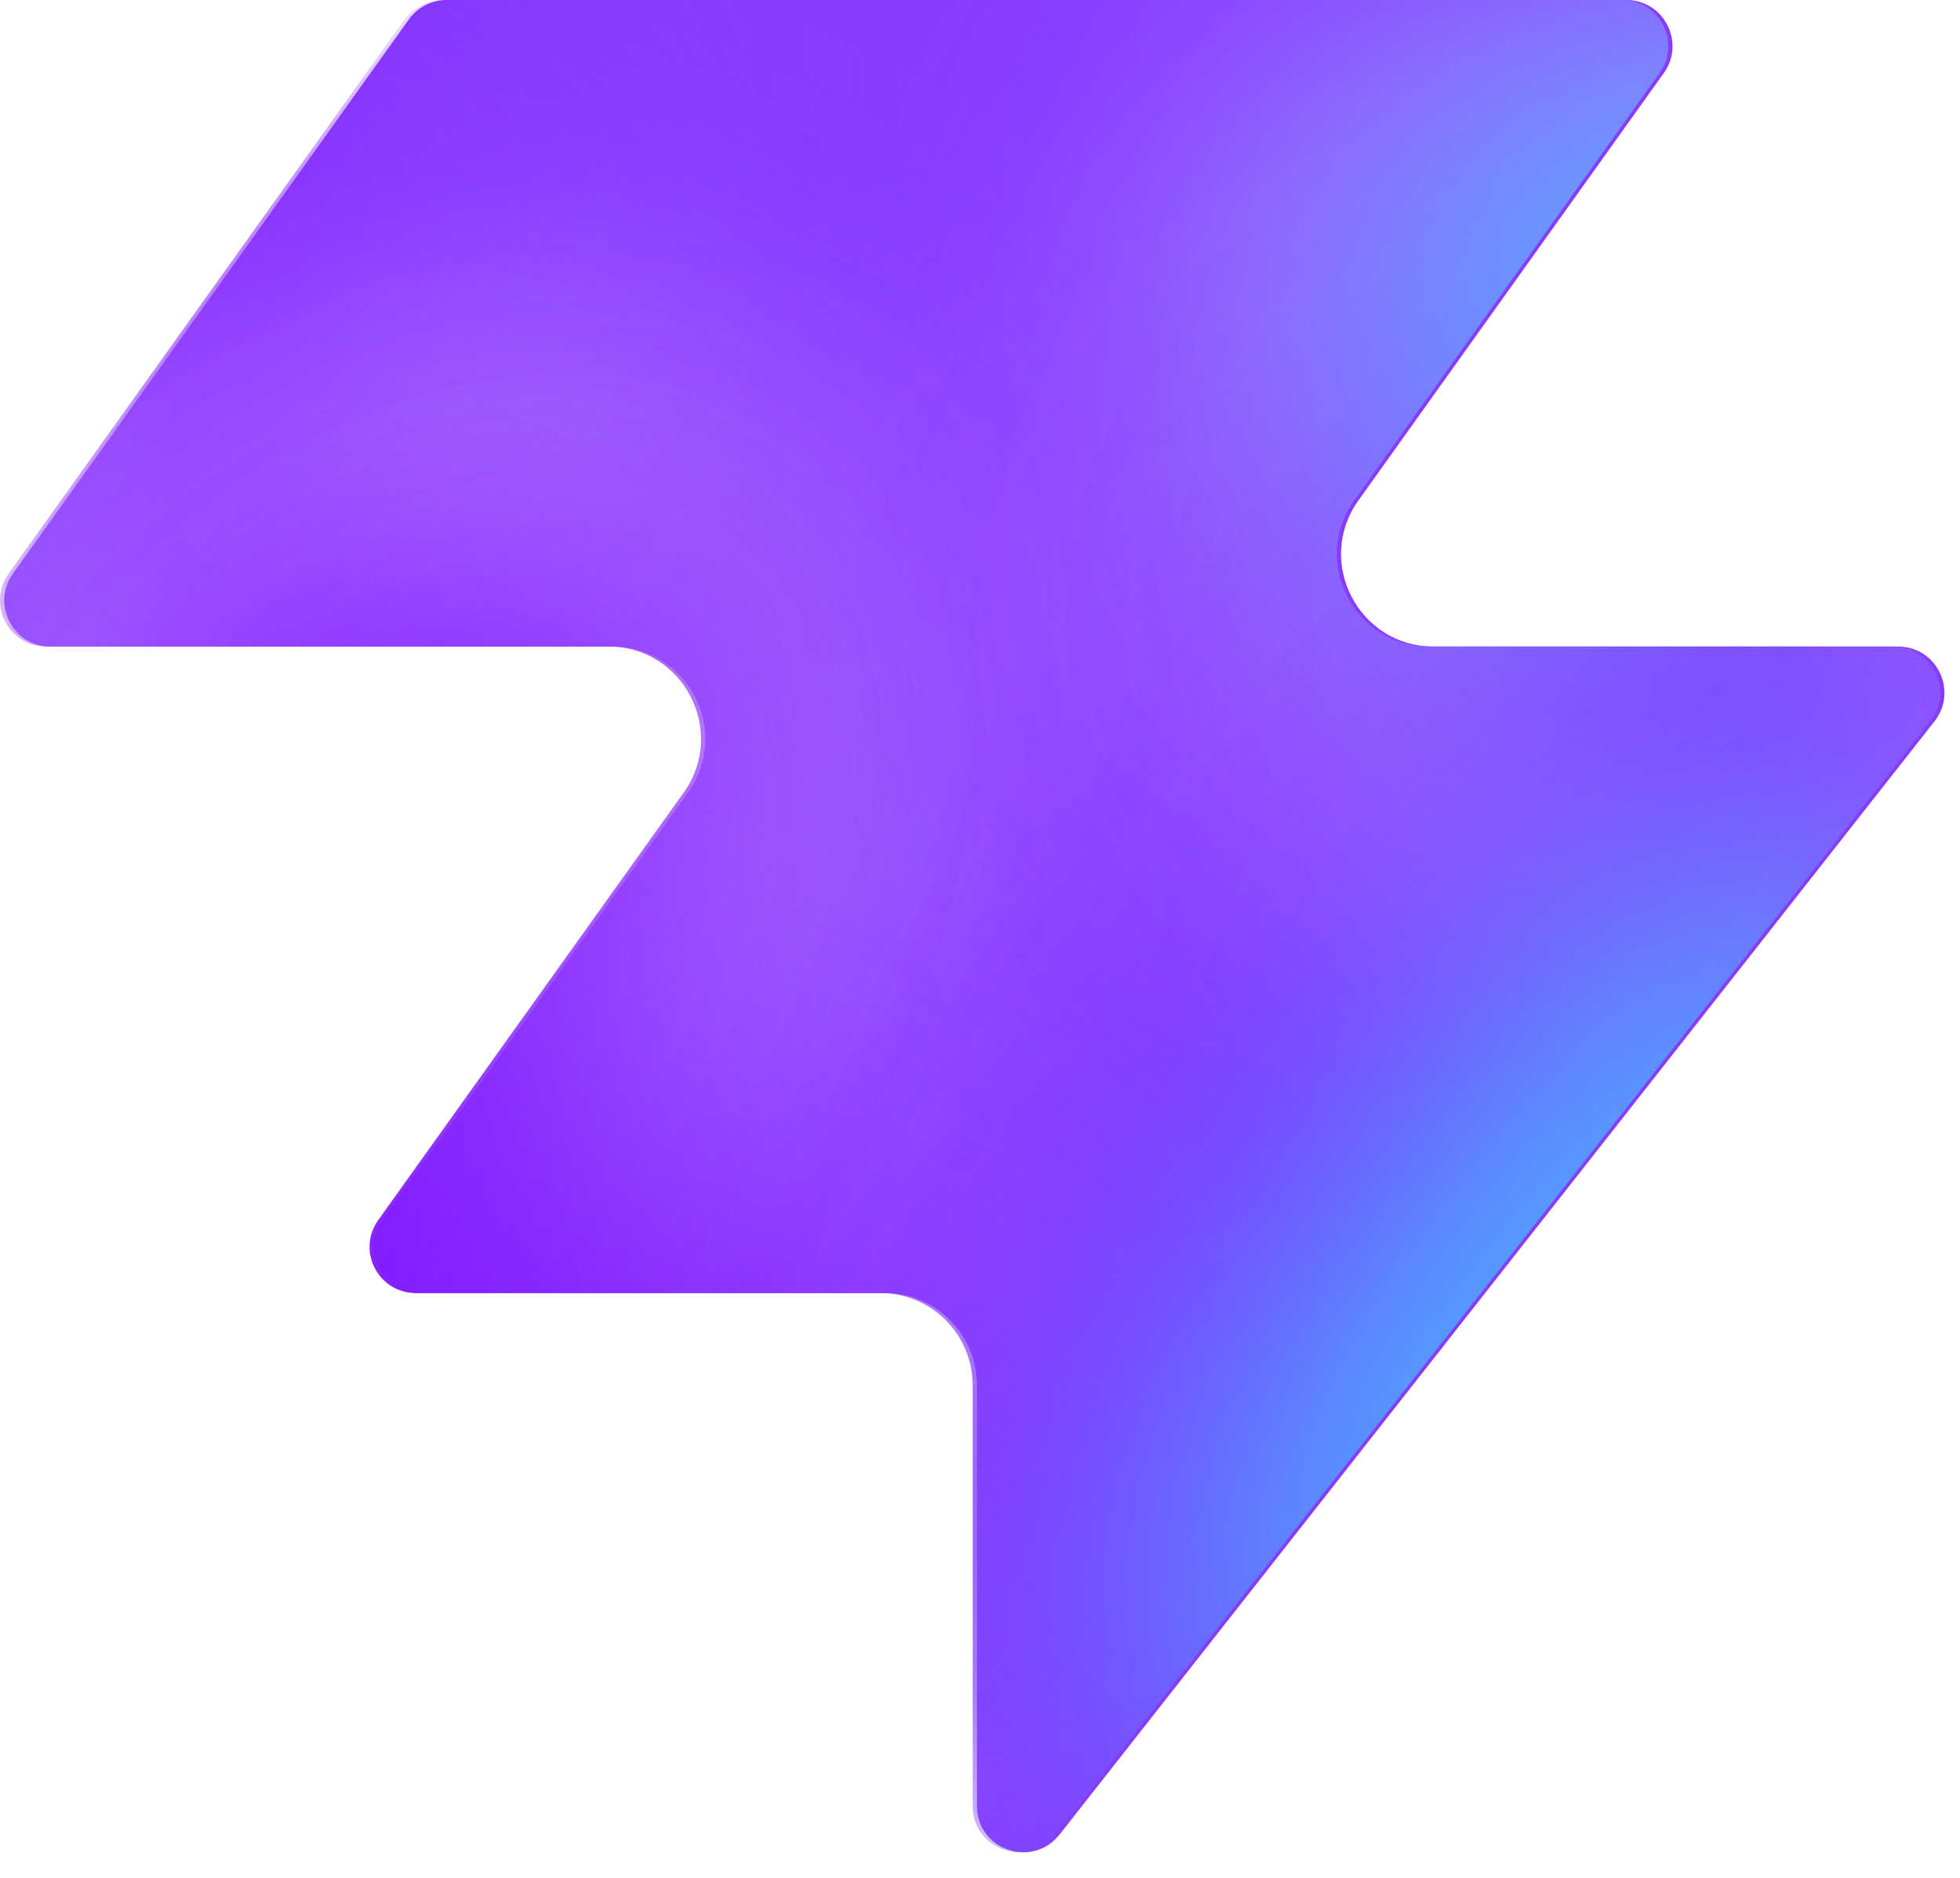
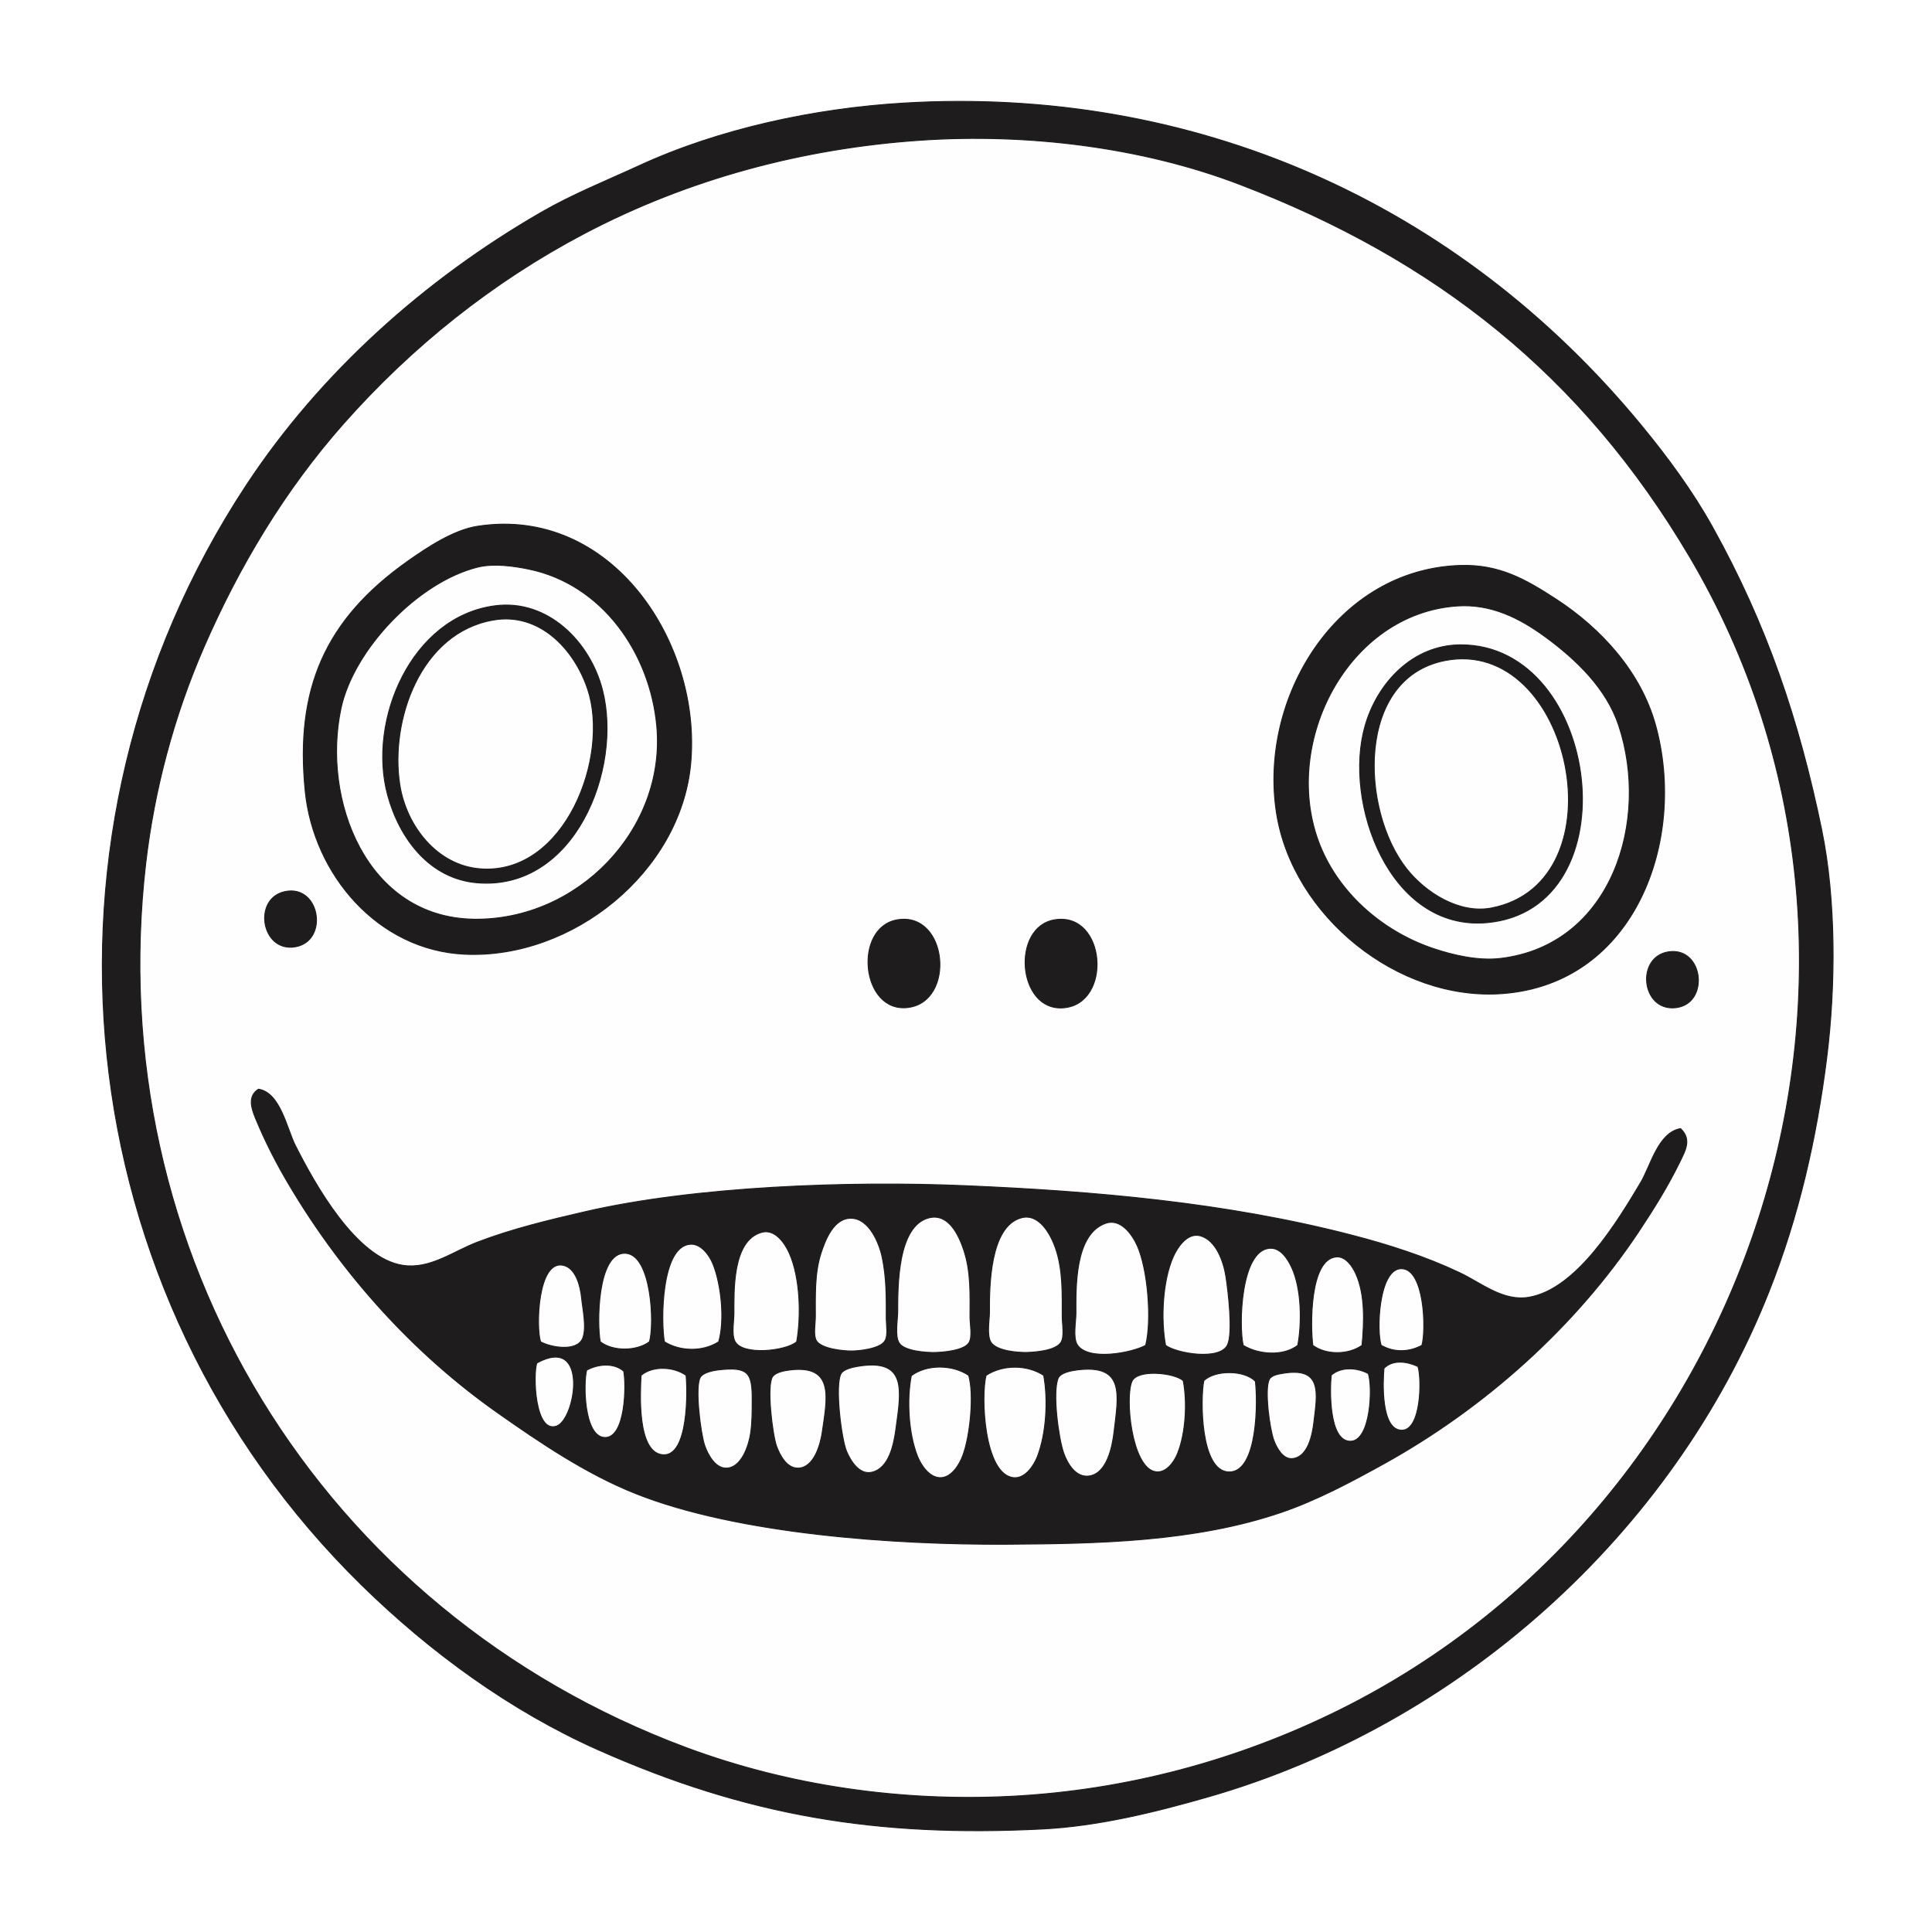
- <svg xmlns="http://www.w3.org/2000/svg" width="48" height="46" fill="none" viewBox="0 0 48 46">
-   <path fill="#863bff" d="M25.946 44.938c-.664.845-2.021.375-2.021-.698V33.937a2.26 2.26 0 0 0-2.262-2.262H10.287c-.92 0-1.456-1.04-.92-1.788l7.48-10.471c1.07-1.497 0-3.578-1.842-3.578H1.237c-.92 0-1.456-1.04-.92-1.788L10.013.474c.214-.297.556-.474.92-.474h28.894c.92 0 1.456 1.04.92 1.788l-7.48 10.471c-1.07 1.498 0 3.579 1.842 3.579h11.377c.943 0 1.473 1.088.89 1.83L25.947 44.94z" style="fill:#863bff;fill:color(display-p3 .525 .23 1);fill-opacity:1" />
-   <mask id="a" width="48" height="46" x="0" y="0" maskUnits="userSpaceOnUse" style="mask-type:alpha">
-     <path fill="#000" d="M25.842 44.938c-.664.844-2.021.375-2.021-.698V33.937a2.26 2.26 0 0 0-2.262-2.262H10.183c-.92 0-1.456-1.04-.92-1.788l7.48-10.471c1.07-1.498 0-3.579-1.842-3.579H1.133c-.92 0-1.456-1.04-.92-1.787L9.91.473c.214-.297.556-.474.92-.474h28.894c.92 0 1.456 1.04.92 1.788l-7.48 10.471c-1.07 1.498 0 3.578 1.842 3.578h11.377c.943 0 1.473 1.088.89 1.832L25.843 44.94z" style="fill:#000;fill-opacity:1" />
-   </mask>
-   <g mask="url(#a)">
-     <g filter="url(#b)">
-       <ellipse cx="5.508" cy="14.704" fill="#ede6ff" rx="5.508" ry="14.704" style="fill:#ede6ff;fill:color(display-p3 .927 .903 1);fill-opacity:1" transform="matrix(.00324 1 1 -.00324 -4.47 31.516)" />
-     </g>
-     <g filter="url(#c)">
-       <ellipse cx="10.399" cy="29.851" fill="#ede6ff" rx="10.399" ry="29.851" style="fill:#ede6ff;fill:color(display-p3 .927 .903 1);fill-opacity:1" transform="matrix(.00324 1 1 -.00324 -39.328 7.883)" />
-     </g>
-     <g filter="url(#d)">
-       <ellipse cx="5.508" cy="30.487" fill="#7e14ff" rx="5.508" ry="30.487" style="fill:#7e14ff;fill:color(display-p3 .492 .077 1);fill-opacity:1" transform="rotate(89.814 -25.913 -14.639)scale(1 -1)" />
-     </g>
-     <g filter="url(#e)">
-       <ellipse cx="5.508" cy="30.599" fill="#7e14ff" rx="5.508" ry="30.599" style="fill:#7e14ff;fill:color(display-p3 .492 .077 1);fill-opacity:1" transform="rotate(89.814 -32.644 -3.334)scale(1 -1)" />
-     </g>
-     <g filter="url(#f)">
-       <ellipse cx="5.508" cy="30.599" fill="#7e14ff" rx="5.508" ry="30.599" style="fill:#7e14ff;fill:color(display-p3 .492 .077 1);fill-opacity:1" transform="matrix(.00324 1 1 -.00324 -34.34 30.47)" />
-     </g>
-     <g filter="url(#g)">
-       <ellipse cx="14.072" cy="22.078" fill="#ede6ff" rx="14.072" ry="22.078" style="fill:#ede6ff;fill:color(display-p3 .927 .903 1);fill-opacity:1" transform="rotate(93.35 24.506 48.493)scale(-1 1)" />
-     </g>
-     <g filter="url(#h)">
-       <ellipse cx="3.47" cy="21.501" fill="#7e14ff" rx="3.47" ry="21.501" style="fill:#7e14ff;fill:color(display-p3 .492 .077 1);fill-opacity:1" transform="rotate(89.009 28.708 47.59)scale(-1 1)" />
-     </g>
-     <g filter="url(#i)">
-       <ellipse cx="3.47" cy="21.501" fill="#7e14ff" rx="3.47" ry="21.501" style="fill:#7e14ff;fill:color(display-p3 .492 .077 1);fill-opacity:1" transform="rotate(89.009 28.708 47.59)scale(-1 1)" />
-     </g>
-     <g filter="url(#j)">
-       <ellipse cx=".387" cy="8.972" fill="#7e14ff" rx="4.407" ry="29.108" style="fill:#7e14ff;fill:color(display-p3 .492 .077 1);fill-opacity:1" transform="rotate(39.51 .387 8.972)" />
-     </g>
-     <g filter="url(#k)">
-       <ellipse cx="47.523" cy="-6.092" fill="#7e14ff" rx="4.407" ry="29.108" style="fill:#7e14ff;fill:color(display-p3 .492 .077 1);fill-opacity:1" transform="rotate(37.892 47.523 -6.092)" />
-     </g>
-     <g filter="url(#l)">
-       <ellipse cx="41.412" cy="6.333" fill="#47bfff" rx="5.971" ry="9.665" style="fill:#47bfff;fill:color(display-p3 .28 .748 1);fill-opacity:1" transform="rotate(37.892 41.412 6.333)" />
-     </g>
-     <g filter="url(#m)">
-       <ellipse cx="-1.879" cy="38.332" fill="#7e14ff" rx="4.407" ry="29.108" style="fill:#7e14ff;fill:color(display-p3 .492 .077 1);fill-opacity:1" transform="rotate(37.892 -1.88 38.332)" />
-     </g>
-     <g filter="url(#n)">
-       <ellipse cx="-1.879" cy="38.332" fill="#7e14ff" rx="4.407" ry="29.108" style="fill:#7e14ff;fill:color(display-p3 .492 .077 1);fill-opacity:1" transform="rotate(37.892 -1.88 38.332)" />
-     </g>
-     <g filter="url(#o)">
-       <ellipse cx="35.651" cy="29.907" fill="#7e14ff" rx="4.407" ry="29.108" style="fill:#7e14ff;fill:color(display-p3 .492 .077 1);fill-opacity:1" transform="rotate(37.892 35.651 29.907)" />
-     </g>
-     <g filter="url(#p)">
-       <ellipse cx="38.418" cy="32.4" fill="#47bfff" rx="5.971" ry="15.297" style="fill:#47bfff;fill:color(display-p3 .28 .748 1);fill-opacity:1" transform="rotate(37.892 38.418 32.4)" />
-     </g>
-   </g>
-   <defs>
-     <filter id="b" width="60.045" height="41.654" x="-19.77" y="16.149" color-interpolation-filters="sRGB" filterUnits="userSpaceOnUse">
-       <feFlood flood-opacity="0" result="BackgroundImageFix" />
-       <feBlend in="SourceGraphic" in2="BackgroundImageFix" result="shape" />
-       <feGaussianBlur result="effect1_foregroundBlur_2002_17158" stdDeviation="7.659" />
-     </filter>
-     <filter id="c" width="90.34" height="51.437" x="-54.613" y="-7.533" color-interpolation-filters="sRGB" filterUnits="userSpaceOnUse">
-       <feFlood flood-opacity="0" result="BackgroundImageFix" />
-       <feBlend in="SourceGraphic" in2="BackgroundImageFix" result="shape" />
-       <feGaussianBlur result="effect1_foregroundBlur_2002_17158" stdDeviation="7.659" />
-     </filter>
-     <filter id="d" width="79.355" height="29.4" x="-49.64" y="2.03" color-interpolation-filters="sRGB" filterUnits="userSpaceOnUse">
-       <feFlood flood-opacity="0" result="BackgroundImageFix" />
-       <feBlend in="SourceGraphic" in2="BackgroundImageFix" result="shape" />
-       <feGaussianBlur result="effect1_foregroundBlur_2002_17158" stdDeviation="4.596" />
-     </filter>
-     <filter id="e" width="79.579" height="29.4" x="-45.045" y="20.029" color-interpolation-filters="sRGB" filterUnits="userSpaceOnUse">
-       <feFlood flood-opacity="0" result="BackgroundImageFix" />
-       <feBlend in="SourceGraphic" in2="BackgroundImageFix" result="shape" />
-       <feGaussianBlur result="effect1_foregroundBlur_2002_17158" stdDeviation="4.596" />
-     </filter>
-     <filter id="f" width="79.579" height="29.4" x="-43.513" y="21.178" color-interpolation-filters="sRGB" filterUnits="userSpaceOnUse">
-       <feFlood flood-opacity="0" result="BackgroundImageFix" />
-       <feBlend in="SourceGraphic" in2="BackgroundImageFix" result="shape" />
-       <feGaussianBlur result="effect1_foregroundBlur_2002_17158" stdDeviation="4.596" />
-     </filter>
-     <filter id="g" width="74.749" height="58.852" x="15.756" y="-17.901" color-interpolation-filters="sRGB" filterUnits="userSpaceOnUse">
-       <feFlood flood-opacity="0" result="BackgroundImageFix" />
-       <feBlend in="SourceGraphic" in2="BackgroundImageFix" result="shape" />
-       <feGaussianBlur result="effect1_foregroundBlur_2002_17158" stdDeviation="7.659" />
-     </filter>
-     <filter id="h" width="61.377" height="25.362" x="23.548" y="2.284" color-interpolation-filters="sRGB" filterUnits="userSpaceOnUse">
-       <feFlood flood-opacity="0" result="BackgroundImageFix" />
-       <feBlend in="SourceGraphic" in2="BackgroundImageFix" result="shape" />
-       <feGaussianBlur result="effect1_foregroundBlur_2002_17158" stdDeviation="4.596" />
-     </filter>
-     <filter id="i" width="61.377" height="25.362" x="23.548" y="2.284" color-interpolation-filters="sRGB" filterUnits="userSpaceOnUse">
-       <feFlood flood-opacity="0" result="BackgroundImageFix" />
-       <feBlend in="SourceGraphic" in2="BackgroundImageFix" result="shape" />
-       <feGaussianBlur result="effect1_foregroundBlur_2002_17158" stdDeviation="4.596" />
-     </filter>
-     <filter id="j" width="56.045" height="63.649" x="-27.636" y="-22.853" color-interpolation-filters="sRGB" filterUnits="userSpaceOnUse">
-       <feFlood flood-opacity="0" result="BackgroundImageFix" />
-       <feBlend in="SourceGraphic" in2="BackgroundImageFix" result="shape" />
-       <feGaussianBlur result="effect1_foregroundBlur_2002_17158" stdDeviation="4.596" />
-     </filter>
-     <filter id="k" width="54.814" height="64.646" x="20.116" y="-38.415" color-interpolation-filters="sRGB" filterUnits="userSpaceOnUse">
-       <feFlood flood-opacity="0" result="BackgroundImageFix" />
-       <feBlend in="SourceGraphic" in2="BackgroundImageFix" result="shape" />
-       <feGaussianBlur result="effect1_foregroundBlur_2002_17158" stdDeviation="4.596" />
-     </filter>
-     <filter id="l" width="33.541" height="35.313" x="24.641" y="-11.323" color-interpolation-filters="sRGB" filterUnits="userSpaceOnUse">
-       <feFlood flood-opacity="0" result="BackgroundImageFix" />
-       <feBlend in="SourceGraphic" in2="BackgroundImageFix" result="shape" />
-       <feGaussianBlur result="effect1_foregroundBlur_2002_17158" stdDeviation="4.596" />
-     </filter>
-     <filter id="m" width="54.814" height="64.646" x="-29.286" y="6.009" color-interpolation-filters="sRGB" filterUnits="userSpaceOnUse">
-       <feFlood flood-opacity="0" result="BackgroundImageFix" />
-       <feBlend in="SourceGraphic" in2="BackgroundImageFix" result="shape" />
-       <feGaussianBlur result="effect1_foregroundBlur_2002_17158" stdDeviation="4.596" />
-     </filter>
-     <filter id="n" width="54.814" height="64.646" x="-29.286" y="6.009" color-interpolation-filters="sRGB" filterUnits="userSpaceOnUse">
-       <feFlood flood-opacity="0" result="BackgroundImageFix" />
-       <feBlend in="SourceGraphic" in2="BackgroundImageFix" result="shape" />
-       <feGaussianBlur result="effect1_foregroundBlur_2002_17158" stdDeviation="4.596" />
-     </filter>
-     <filter id="o" width="54.814" height="64.646" x="8.244" y="-2.416" color-interpolation-filters="sRGB" filterUnits="userSpaceOnUse">
-       <feFlood flood-opacity="0" result="BackgroundImageFix" />
-       <feBlend in="SourceGraphic" in2="BackgroundImageFix" result="shape" />
-       <feGaussianBlur result="effect1_foregroundBlur_2002_17158" stdDeviation="4.596" />
-     </filter>
-     <filter id="p" width="39.409" height="43.623" x="18.713" y="10.588" color-interpolation-filters="sRGB" filterUnits="userSpaceOnUse">
-       <feFlood flood-opacity="0" result="BackgroundImageFix" />
-       <feBlend in="SourceGraphic" in2="BackgroundImageFix" result="shape" />
-       <feGaussianBlur result="effect1_foregroundBlur_2002_17158" stdDeviation="4.596" />
-     </filter>
-   </defs>
+ <svg xmlns="http://www.w3.org/2000/svg" viewBox="0 0 512 512" width="512" height="512">
+   <path d="M243.99 37.16C271.93 35.27 302.41 38.85 328.62 48.9C380.57 68.8 419.32 99.4 447.81 147.63C511.61 255.59 465.83 398.28 354.81 453.25C327.8 466.62 298.34 474.46 268.16 476.03C239.01 477.54 209.23 473.33 181.89 463.15C84.91 427.04 26.64 331.8 38.62 228.8C40.9 209.21 46.14 189.66 54 171.6C63.34 150.11 75.44 129.91 91.02 112.3C109.13 91.82 130.59 74.67 154.77 61.94C182.45 47.37 212.78 39.28 243.99 37.16ZM126.52 139.47C120.23 140.44 113.29 145.03 108.17 148.64C86.05 164.24 78.17 182.65 80.89 209.71C83.1 231.67 100.09 251.84 123.21 252.88C151.74 254.16 180.37 231.07 183.04 202.39C186.02 170.41 162.11 133.95 126.52 139.47ZM387.01 149.85C354.2 150.84 333.46 184.95 338.3 215.55C342.59 242.66 370.38 265.36 398.14 263.31C433.34 260.72 447.09 222.61 438.77 192.27C434.9 178.15 424.4 166.61 412.36 158.77C404.05 153.36 397.16 149.54 387.01 149.85ZM126.6 150.29C130.77 149.26 136.05 149.97 140.18 150.83C159.62 154.87 172.27 173.06 174.05 192.41C176.56 219.83 153.06 244.02 125.55 243.6C97.05 243.17 85.22 211.93 90.36 187.76C93.71 172.05 110.82 154.2 126.6 150.29ZM131.19 160.54C109.03 163.41 97.33 190.89 102.73 210.72C105.84 222.16 113.8 232.9 126.48 233.95C152.28 236.09 165.03 203.84 159.66 182.85C156.4 170.11 145.19 158.72 131.19 160.54ZM386.1 160.59C395.02 159.96 402.64 163.7 409.72 168.92C417.77 174.85 425.72 182.48 428.96 192.24C437.33 217.42 427.21 250.46 397.68 253.99C391.82 254.69 385.2 253.19 379.69 251.32C366.22 246.76 354.26 236.33 349.34 222.77C339.82 196.56 357.21 162.62 386.1 160.59ZM130.78 164.31C142.97 162.22 152.17 172.02 155.72 182.6C161.72 200.48 149.74 231.92 127.36 230.26C115.79 229.41 107.65 218.83 105.95 207.95C103.29 190.95 111.41 167.61 130.78 164.31ZM387.01 170.89C374.44 170.96 365.06 180.85 361.76 192.32C355.9 212.64 368.18 246.73 393.94 244.52C432.86 241.17 424.32 170.71 387.01 170.89ZM382.85 175.07C416.44 168.38 430.21 233.9 395.24 240.63C386.76 242.26 377.79 236.61 372.74 230.19C360.55 214.71 359.27 179.77 382.85 175.07ZM75.58 236.27C66.87 238.04 69.23 252.44 78.24 250.91C87.19 249.39 84.86 234.38 75.58 236.27ZM237.81 243.76C226.06 245.74 228.15 268.46 240.57 267C253.33 265.5 251.19 241.51 237.81 243.76ZM279.45 243.77C267.94 245.69 269.62 267.94 281.72 267.09C294.91 266.18 293.17 241.47 279.45 243.77ZM442.24 252.24C433.45 253.51 434.91 267.94 443.97 267.06C453.13 266.17 451.55 250.9 442.24 252.24ZM68.5 288.65C65.59 290.48 66.61 293.66 67.69 296.29C70.19 302.4 73.25 308.37 76.63 314.05C90.59 337.56 109.38 358.58 131.8 374.35C143.19 382.37 155.36 390.59 168.34 395.77C195.6 406.65 237.53 409.41 266.75 409.24C290.8 409.1 316.69 408.64 339.7 400.75C349.05 397.54 358.06 392.72 366.69 387.95C393.27 373.24 417.37 351.79 434.23 326.47C438.22 320.47 442.01 314.41 445.17 307.93C446.7 304.8 448.33 301.94 445.37 299.09C439.4 300.13 437.47 308.9 434.77 313.43C428.61 323.75 417.83 341.66 405.16 343.79C398.3 344.95 392.59 340 386.8 337.26C377.74 332.98 368.08 329.88 358.38 327.36C324.97 318.68 289.96 315.66 255.53 314.21C225.29 312.94 184.41 314.33 154.99 321.13C145.33 323.37 135.79 325.64 126.5 329.19C120.08 331.64 114.03 336.38 106.84 335.34C94.42 333.53 83.52 313.94 78.26 303.55C76.05 299.18 74.29 289.53 68.5 288.65ZM225.57 322.85C230.3 322.93 232.97 329.34 233.78 333.15C234.93 338.56 234.89 344 234.87 349.52C234.87 351.18 235.4 353.92 234.49 355.37C233.19 357.44 227.78 358.03 225.61 358.03C223.39 358.03 217.62 357.46 216.34 355.28C215.48 353.82 216.08 350.71 216.08 349.05C216.1 343.53 215.83 337.61 217.52 332.29C218.64 328.77 220.89 322.76 225.57 322.85ZM246.22 322.73C251.38 321.47 254.07 327.32 255.38 331.21C257.33 336.97 257.07 343.05 257.06 349.05C257.06 350.84 257.72 354.17 256.84 355.74C255.64 357.91 250.09 358.35 247.98 358.42C245.72 358.5 239.56 358.12 238.24 355.84C237.11 353.9 237.89 349.85 237.9 347.65C237.93 341.16 237.74 324.82 246.22 322.73ZM270.59 322.75C275.35 321.4 278.43 327.09 279.71 330.76C281.73 336.55 281.49 343.01 281.5 349.05C281.51 350.85 282.14 354.2 281.15 355.75C279.74 357.94 274.49 358.33 272.23 358.41C269.83 358.48 264.16 358.05 262.64 355.75C261.43 353.91 262.23 349.8 262.22 347.65C262.19 341.01 262.28 325.1 270.59 322.75ZM303.61 356.53C299.94 358.55 288.21 360.8 285.46 356.31C284.32 354.44 285.12 350.26 285.13 348.11C285.13 341.33 284.72 327.05 293.04 324.17C296.95 322.82 300.01 327.06 301.37 330.09C304.2 336.36 305.28 349.94 303.61 356.53ZM211.13 355.59C208.37 358.04 196.64 359.38 194.74 355.4C193.84 353.51 194.49 350.17 194.5 348.11C194.52 342.05 194.04 328.64 201.92 326.56C205.36 325.65 207.97 329.39 209.17 332.09C212.07 338.61 212.34 348.65 211.13 355.59ZM308.89 356.53C307.61 349.67 308.07 339.57 310.89 333.13C312.04 330.52 314.65 326.61 318.04 327.49C322.33 328.61 324.29 334.5 324.88 338.3C325.46 342.08 326.82 353.18 325.3 356.41C323.31 360.63 311.86 358.71 308.89 356.53ZM190.46 355.59C186.3 358.28 180.26 358.2 176.08 355.59C175.13 350.53 175.08 330.03 183.07 329.73C185.85 329.62 188.05 332.73 188.96 335.01C191.17 340.52 192.1 349.89 190.46 355.59ZM343.92 356.53C340.01 359.53 333.47 358.98 329.46 356.53C328.27 351.34 328.71 331.34 336.5 330.8C339.37 330.6 341.28 333.69 342.31 335.89C344.92 341.53 345.04 350.53 343.92 356.53ZM172.11 355.59C168.7 358.11 162.48 358.19 159.08 355.59C158.18 351.11 158.18 331.77 165.74 332.13C172.76 332.45 173.45 351.1 172.11 355.59ZM360.95 356.53C357.39 359.07 351.45 359.16 347.91 356.53C347.29 351.84 346.9 333.57 354.21 333.09C356.67 332.92 358.47 335.7 359.33 337.61C361.83 343.22 361.51 350.52 360.95 356.53ZM143.26 355.59C142 351.92 142.45 333.71 149.33 335.33C152.72 336.13 153.84 341.1 154.12 343.94C154.41 346.83 155.54 351.94 154.4 354.68C152.87 358.35 145.87 357.06 143.26 355.59ZM376.82 356.53C373.35 358.37 369.48 358.47 366.04 356.53C364.72 352.9 365.32 335.99 371.49 336.21C377.58 336.42 377.96 352.6 376.82 356.53ZM142.26 361.21C156.14 353.6 152.59 376.07 147.54 377.91C141.69 380.05 141.23 364.2 142.26 361.21ZM375.78 362.14C376.81 365.37 376.68 379.04 371.5 379.03C365.87 379.02 366.45 366.04 366.77 362.61C369.14 360.2 373.01 360.82 375.78 362.14ZM165.29 363.37C165.99 366.75 165.86 381.32 160.16 380.95C154.72 380.59 154.57 366.61 155.47 363.11C158.37 361.49 162.64 361.06 165.29 363.37ZM227.14 362.12C240.54 359.8 238.79 368.57 237.45 378.51C236.93 382.43 235.74 389.18 230.94 390.18C227.71 390.85 225.41 387.14 224.36 384.65C222.95 381.33 221.14 366.67 222.95 363.92C223.67 362.83 225.93 362.33 227.14 362.12ZM256.71 364.48C258.21 369.64 257.06 380.75 255.11 385.83C254.23 388.15 252.24 391.43 249.42 391.6C246.42 391.78 244.12 388.36 243.17 385.97C240.75 379.91 240.26 370.92 241.51 364.57C245.65 361.47 252.48 361.61 256.71 364.48ZM276.59 364.48C277.77 370.95 277.3 379.79 274.93 385.97C274.02 388.36 271.7 391.86 268.7 391.61C260.71 390.93 259.89 369.8 261.33 364.48C265.75 361.6 272.16 361.59 276.59 364.48ZM181.82 364.48C182.21 368.39 182.55 386.11 175.64 385.53C168.73 384.94 169.67 368.97 169.89 364.48C173.04 361.84 178.59 362.17 181.82 364.48ZM190.2 363.06C198.36 362.09 199.37 363.77 199.34 371.02C199.33 373.99 199.35 377 198.9 379.94C198.41 383.1 196.5 389.07 192.41 389.07C189.46 389.07 187.55 385.37 186.74 383.04C185.7 380.03 184.05 367.37 185.62 364.94C186.4 363.74 188.89 363.22 190.2 363.06ZM209.37 363.05C221.27 361.63 219.17 370.63 217.92 379.44C217.46 382.68 215.8 388.9 211.58 389.07C208.5 389.19 206.63 385.6 205.77 383.17C204.7 380.17 203.13 367.23 204.72 364.86C205.55 363.61 208.01 363.22 209.37 363.05ZM285.5 363.04C298.23 361.48 296.37 369.74 295.23 379.48C294.79 383.25 293.4 390.52 288.61 391.16C285.08 391.64 282.89 387.89 281.89 385.07C280.51 381.17 278.88 369 280.41 365.27C281.04 363.73 284.08 363.21 285.5 363.04ZM362.61 364.01C363.81 367.34 363.33 381.82 357.93 381.95C352.07 382.09 352.41 368.08 352.79 364.44C355.37 362.12 359.7 362.42 362.61 364.01ZM313.56 365.88C314.68 371.55 314.25 379.77 312.06 385.2C311.13 387.51 308.91 390.61 306.05 389.99C299.88 388.67 298.1 370.48 299.96 366.1C301.4 362.73 311.29 363.81 313.56 365.88ZM332.68 366.03C333.31 370.82 333.48 390.27 325.67 390.09C318.02 389.91 318.09 370.65 319.02 365.88C322.08 363.02 329.69 363.03 332.68 366.03ZM339.82 363.97C350.55 362.11 349.12 369.21 348.17 377.05C347.78 380.22 346.64 386.21 342.45 386.55C339.96 386.75 338.34 383.68 337.61 381.78C336.47 378.82 335.05 368.23 336.37 365.56C336.92 364.45 338.76 364.15 339.82 363.97Z" fill="#fefefe" fill-rule="evenodd" stroke="#fefefe" stroke-width="0.25" stroke-linejoin="round" />
+   <path d="M239.25 27.33C316.18 22.68 386.21 53.48 435.02 112.78C441.93 121.17 448.58 130.2 453.85 139.69C468.27 165.63 476.74 190.74 482.75 219.82C486.61 238.53 486.48 261.39 484.1 280.34C481.42 301.64 476.71 322.36 468.77 342.36C443.26 406.66 386.48 457.17 320.19 476.19C305.99 480.27 290.95 483.97 276.09 484.71C232.57 486.89 197.97 481.28 158.41 463.67C135.26 453.36 113.99 437.83 95.88 420.1C17.14 342.97 4.77 220.49 65.26 128.6C84.92 98.75 112.68 74 143.45 56.26C151.84 51.43 160.67 47.91 169.44 43.88C190.64 34.11 215.89 28.75 239.25 27.33ZM243.99 37.16C212.78 39.28 182.45 47.37 154.77 61.94C130.59 74.67 109.13 91.82 91.02 112.3C75.44 129.91 63.34 150.11 54 171.6C46.14 189.66 40.9 209.21 38.62 228.8C26.64 331.8 84.91 427.04 181.89 463.15C209.23 473.33 239.01 477.54 268.16 476.03C298.34 474.46 327.8 466.62 354.81 453.25C465.83 398.28 511.61 255.59 447.81 147.63C419.32 99.4 380.57 68.8 328.62 48.9C302.41 38.85 271.93 35.27 243.99 37.16ZM126.52 139.47C162.11 133.95 186.02 170.41 183.04 202.39C180.37 231.07 151.74 254.16 123.21 252.88C100.09 251.84 83.1 231.67 80.89 209.71C78.17 182.65 86.05 164.24 108.17 148.64C113.29 145.03 120.23 140.44 126.52 139.47ZM387.01 149.85C397.16 149.54 404.05 153.36 412.36 158.77C424.4 166.61 434.9 178.15 438.77 192.27C447.09 222.61 433.34 260.72 398.14 263.31C370.38 265.36 342.59 242.66 338.3 215.55C333.46 184.95 354.2 150.84 387.01 149.85ZM126.6 150.29C110.82 154.2 93.71 172.05 90.36 187.76C85.22 211.93 97.05 243.17 125.55 243.6C153.06 244.02 176.56 219.83 174.05 192.41C172.27 173.06 159.62 154.87 140.18 150.83C136.05 149.97 130.77 149.26 126.6 150.29ZM131.19 160.54C145.19 158.72 156.4 170.11 159.66 182.85C165.03 203.84 152.28 236.09 126.48 233.95C113.8 232.9 105.84 222.16 102.73 210.72C97.33 190.89 109.03 163.41 131.19 160.54ZM386.1 160.59C357.21 162.62 339.82 196.56 349.34 222.77C354.26 236.33 366.22 246.76 379.69 251.32C385.2 253.19 391.82 254.69 397.68 253.99C427.21 250.46 437.33 217.42 428.96 192.24C425.72 182.48 417.77 174.85 409.72 168.92C402.64 163.7 395.02 159.96 386.1 160.59ZM130.78 164.31C111.41 167.61 103.29 190.95 105.95 207.95C107.65 218.83 115.79 229.41 127.36 230.26C149.74 231.92 161.72 200.48 155.72 182.6C152.17 172.02 142.97 162.22 130.78 164.31ZM387.01 170.89C424.32 170.71 432.86 241.17 393.94 244.52C368.18 246.73 355.9 212.64 361.76 192.32C365.06 180.85 374.44 170.96 387.01 170.89ZM382.85 175.07C359.27 179.77 360.55 214.71 372.74 230.19C377.79 236.61 386.76 242.26 395.24 240.63C430.21 233.9 416.44 168.38 382.85 175.07ZM75.58 236.27C84.86 234.38 87.19 249.39 78.24 250.91C69.23 252.44 66.87 238.04 75.58 236.27ZM237.81 243.76C251.19 241.51 253.33 265.5 240.57 267C228.15 268.46 226.06 245.74 237.81 243.76ZM279.45 243.77C293.17 241.47 294.91 266.18 281.72 267.09C269.62 267.94 267.94 245.69 279.45 243.77ZM442.24 252.24C451.55 250.9 453.13 266.17 443.97 267.06C434.91 267.94 433.45 253.51 442.24 252.24ZM68.5 288.65C74.29 289.53 76.05 299.18 78.26 303.55C83.52 313.94 94.42 333.53 106.84 335.34C114.03 336.38 120.08 331.64 126.5 329.19C135.79 325.64 145.33 323.37 154.99 321.13C184.41 314.33 225.29 312.94 255.53 314.21C289.96 315.66 324.97 318.68 358.38 327.36C368.08 329.88 377.74 332.98 386.8 337.26C392.59 340 398.3 344.95 405.16 343.79C417.83 341.66 428.61 323.75 434.77 313.43C437.47 308.9 439.4 300.13 445.37 299.09C448.33 301.94 446.7 304.8 445.17 307.93C442.01 314.41 438.22 320.47 434.23 326.47C417.37 351.79 393.27 373.24 366.69 387.95C358.06 392.72 349.05 397.54 339.7 400.75C316.69 408.64 290.8 409.1 266.75 409.24C237.53 409.41 195.6 406.65 168.34 395.77C155.36 390.59 143.19 382.37 131.8 374.35C109.38 358.58 90.59 337.56 76.63 314.05C73.25 308.37 70.19 302.4 67.69 296.29C66.61 293.66 65.59 290.48 68.5 288.65ZM225.57 322.85C220.89 322.76 218.64 328.77 217.52 332.29C215.83 337.61 216.1 343.53 216.08 349.05C216.08 350.71 215.48 353.82 216.34 355.28C217.62 357.46 223.39 358.03 225.61 358.03C227.78 358.03 233.19 357.44 234.49 355.37C235.4 353.92 234.87 351.18 234.87 349.52C234.89 344 234.93 338.56 233.78 333.15C232.97 329.34 230.3 322.93 225.57 322.85ZM246.22 322.73C237.74 324.82 237.93 341.16 237.9 347.65C237.89 349.85 237.11 353.9 238.24 355.84C239.56 358.12 245.72 358.5 247.98 358.42C250.09 358.35 255.64 357.91 256.84 355.74C257.72 354.17 257.06 350.84 257.06 349.05C257.07 343.05 257.33 336.97 255.38 331.21C254.07 327.32 251.38 321.47 246.22 322.73ZM270.59 322.75C262.28 325.1 262.19 341.01 262.22 347.65C262.23 349.8 261.43 353.91 262.64 355.75C264.16 358.05 269.83 358.48 272.23 358.41C274.49 358.33 279.74 357.94 281.15 355.75C282.14 354.2 281.51 350.85 281.5 349.05C281.49 343.01 281.73 336.55 279.71 330.76C278.43 327.09 275.35 321.4 270.59 322.75ZM303.61 356.53C305.28 349.94 304.2 336.36 301.37 330.09C300.01 327.06 296.95 322.82 293.04 324.17C284.72 327.05 285.13 341.33 285.13 348.11C285.12 350.26 284.32 354.44 285.46 356.31C288.21 360.8 299.94 358.55 303.61 356.53ZM211.13 355.59C212.34 348.65 212.07 338.61 209.17 332.09C207.97 329.39 205.36 325.65 201.92 326.56C194.04 328.64 194.52 342.05 194.5 348.11C194.49 350.17 193.84 353.51 194.74 355.4C196.64 359.38 208.37 358.04 211.13 355.59ZM308.89 356.53C311.86 358.71 323.31 360.63 325.3 356.41C326.82 353.18 325.46 342.08 324.88 338.3C324.29 334.5 322.33 328.61 318.04 327.49C314.65 326.61 312.04 330.52 310.89 333.13C308.07 339.57 307.61 349.67 308.89 356.53ZM190.46 355.59C192.1 349.89 191.17 340.52 188.96 335.01C188.05 332.73 185.85 329.62 183.07 329.73C175.08 330.03 175.13 350.53 176.08 355.59C180.26 358.2 186.3 358.28 190.46 355.59ZM343.92 356.53C345.04 350.53 344.92 341.53 342.31 335.89C341.28 333.69 339.37 330.6 336.5 330.8C328.71 331.34 328.27 351.34 329.46 356.53C333.47 358.98 340.01 359.53 343.92 356.53ZM172.11 355.59C173.45 351.1 172.76 332.45 165.74 332.13C158.18 331.77 158.18 351.11 159.08 355.59C162.48 358.19 168.7 358.11 172.11 355.59ZM360.95 356.53C361.51 350.52 361.83 343.22 359.33 337.61C358.47 335.7 356.67 332.92 354.21 333.09C346.9 333.57 347.29 351.84 347.91 356.53C351.45 359.16 357.39 359.07 360.95 356.53ZM143.26 355.59C145.87 357.06 152.87 358.35 154.4 354.68C155.54 351.94 154.41 346.83 154.12 343.94C153.84 341.1 152.72 336.13 149.33 335.33C142.45 333.71 142 351.92 143.26 355.59ZM376.82 356.53C377.96 352.6 377.58 336.42 371.49 336.21C365.32 335.99 364.72 352.9 366.04 356.53C369.48 358.47 373.35 358.37 376.82 356.53ZM142.26 361.21C141.23 364.2 141.69 380.05 147.54 377.91C152.59 376.07 156.14 353.6 142.26 361.21ZM375.78 362.14C373.01 360.82 369.14 360.2 366.77 362.61C366.45 366.04 365.87 379.02 371.5 379.03C376.68 379.04 376.81 365.37 375.78 362.14ZM165.29 363.37C162.64 361.06 158.37 361.49 155.47 363.11C154.57 366.61 154.72 380.59 160.16 380.95C165.86 381.32 165.99 366.75 165.29 363.37ZM227.14 362.12C225.93 362.33 223.67 362.83 222.95 363.92C221.14 366.67 222.95 381.33 224.36 384.65C225.41 387.14 227.71 390.85 230.94 390.18C235.74 389.18 236.93 382.43 237.45 378.51C238.79 368.57 240.54 359.8 227.14 362.12ZM256.71 364.48C252.48 361.61 245.65 361.47 241.51 364.57C240.26 370.92 240.75 379.91 243.17 385.97C244.12 388.36 246.42 391.78 249.42 391.6C252.24 391.43 254.23 388.15 255.11 385.83C257.06 380.75 258.21 369.64 256.71 364.48ZM276.59 364.48C272.16 361.59 265.75 361.6 261.33 364.48C259.89 369.8 260.71 390.93 268.7 391.61C271.7 391.86 274.02 388.36 274.93 385.97C277.3 379.79 277.77 370.95 276.59 364.48ZM181.82 364.48C178.59 362.17 173.04 361.84 169.89 364.48C169.67 368.97 168.73 384.94 175.64 385.53C182.55 386.11 182.21 368.39 181.82 364.48ZM190.2 363.06C188.89 363.22 186.4 363.74 185.62 364.94C184.05 367.37 185.7 380.03 186.74 383.04C187.55 385.37 189.46 389.07 192.41 389.07C196.5 389.07 198.41 383.1 198.9 379.94C199.35 377 199.33 373.99 199.34 371.02C199.37 363.77 198.36 362.09 190.2 363.06ZM209.37 363.05C208.01 363.22 205.55 363.61 204.72 364.86C203.13 367.23 204.7 380.17 205.77 383.17C206.63 385.6 208.5 389.19 211.58 389.07C215.8 388.9 217.46 382.68 217.92 379.44C219.17 370.63 221.27 361.63 209.37 363.05ZM285.5 363.04C284.08 363.21 281.04 363.73 280.41 365.27C278.88 369 280.51 381.17 281.89 385.07C282.89 387.89 285.08 391.64 288.61 391.16C293.4 390.52 294.79 383.25 295.23 379.48C296.37 369.74 298.23 361.48 285.5 363.04ZM362.61 364.01C359.7 362.42 355.37 362.12 352.79 364.44C352.41 368.08 352.07 382.09 357.93 381.95C363.33 381.82 363.81 367.34 362.61 364.01ZM313.56 365.88C311.29 363.81 301.4 362.73 299.96 366.1C298.1 370.48 299.88 388.67 306.05 389.99C308.91 390.61 311.13 387.51 312.06 385.2C314.25 379.77 314.68 371.55 313.56 365.88ZM332.68 366.03C329.69 363.03 322.08 363.02 319.02 365.88C318.09 370.65 318.02 389.91 325.67 390.09C333.48 390.27 333.31 370.82 332.68 366.03ZM339.82 363.97C338.76 364.15 336.92 364.45 336.37 365.56C335.05 368.23 336.47 378.82 337.61 381.78C338.34 383.68 339.96 386.75 342.45 386.55C346.64 386.21 347.78 380.22 348.17 377.05C349.12 369.21 350.55 362.11 339.82 363.97Z" fill="#1e1c1d" fill-rule="evenodd" stroke="#1e1c1d" stroke-width="0.25" stroke-linejoin="round" />
</svg>
